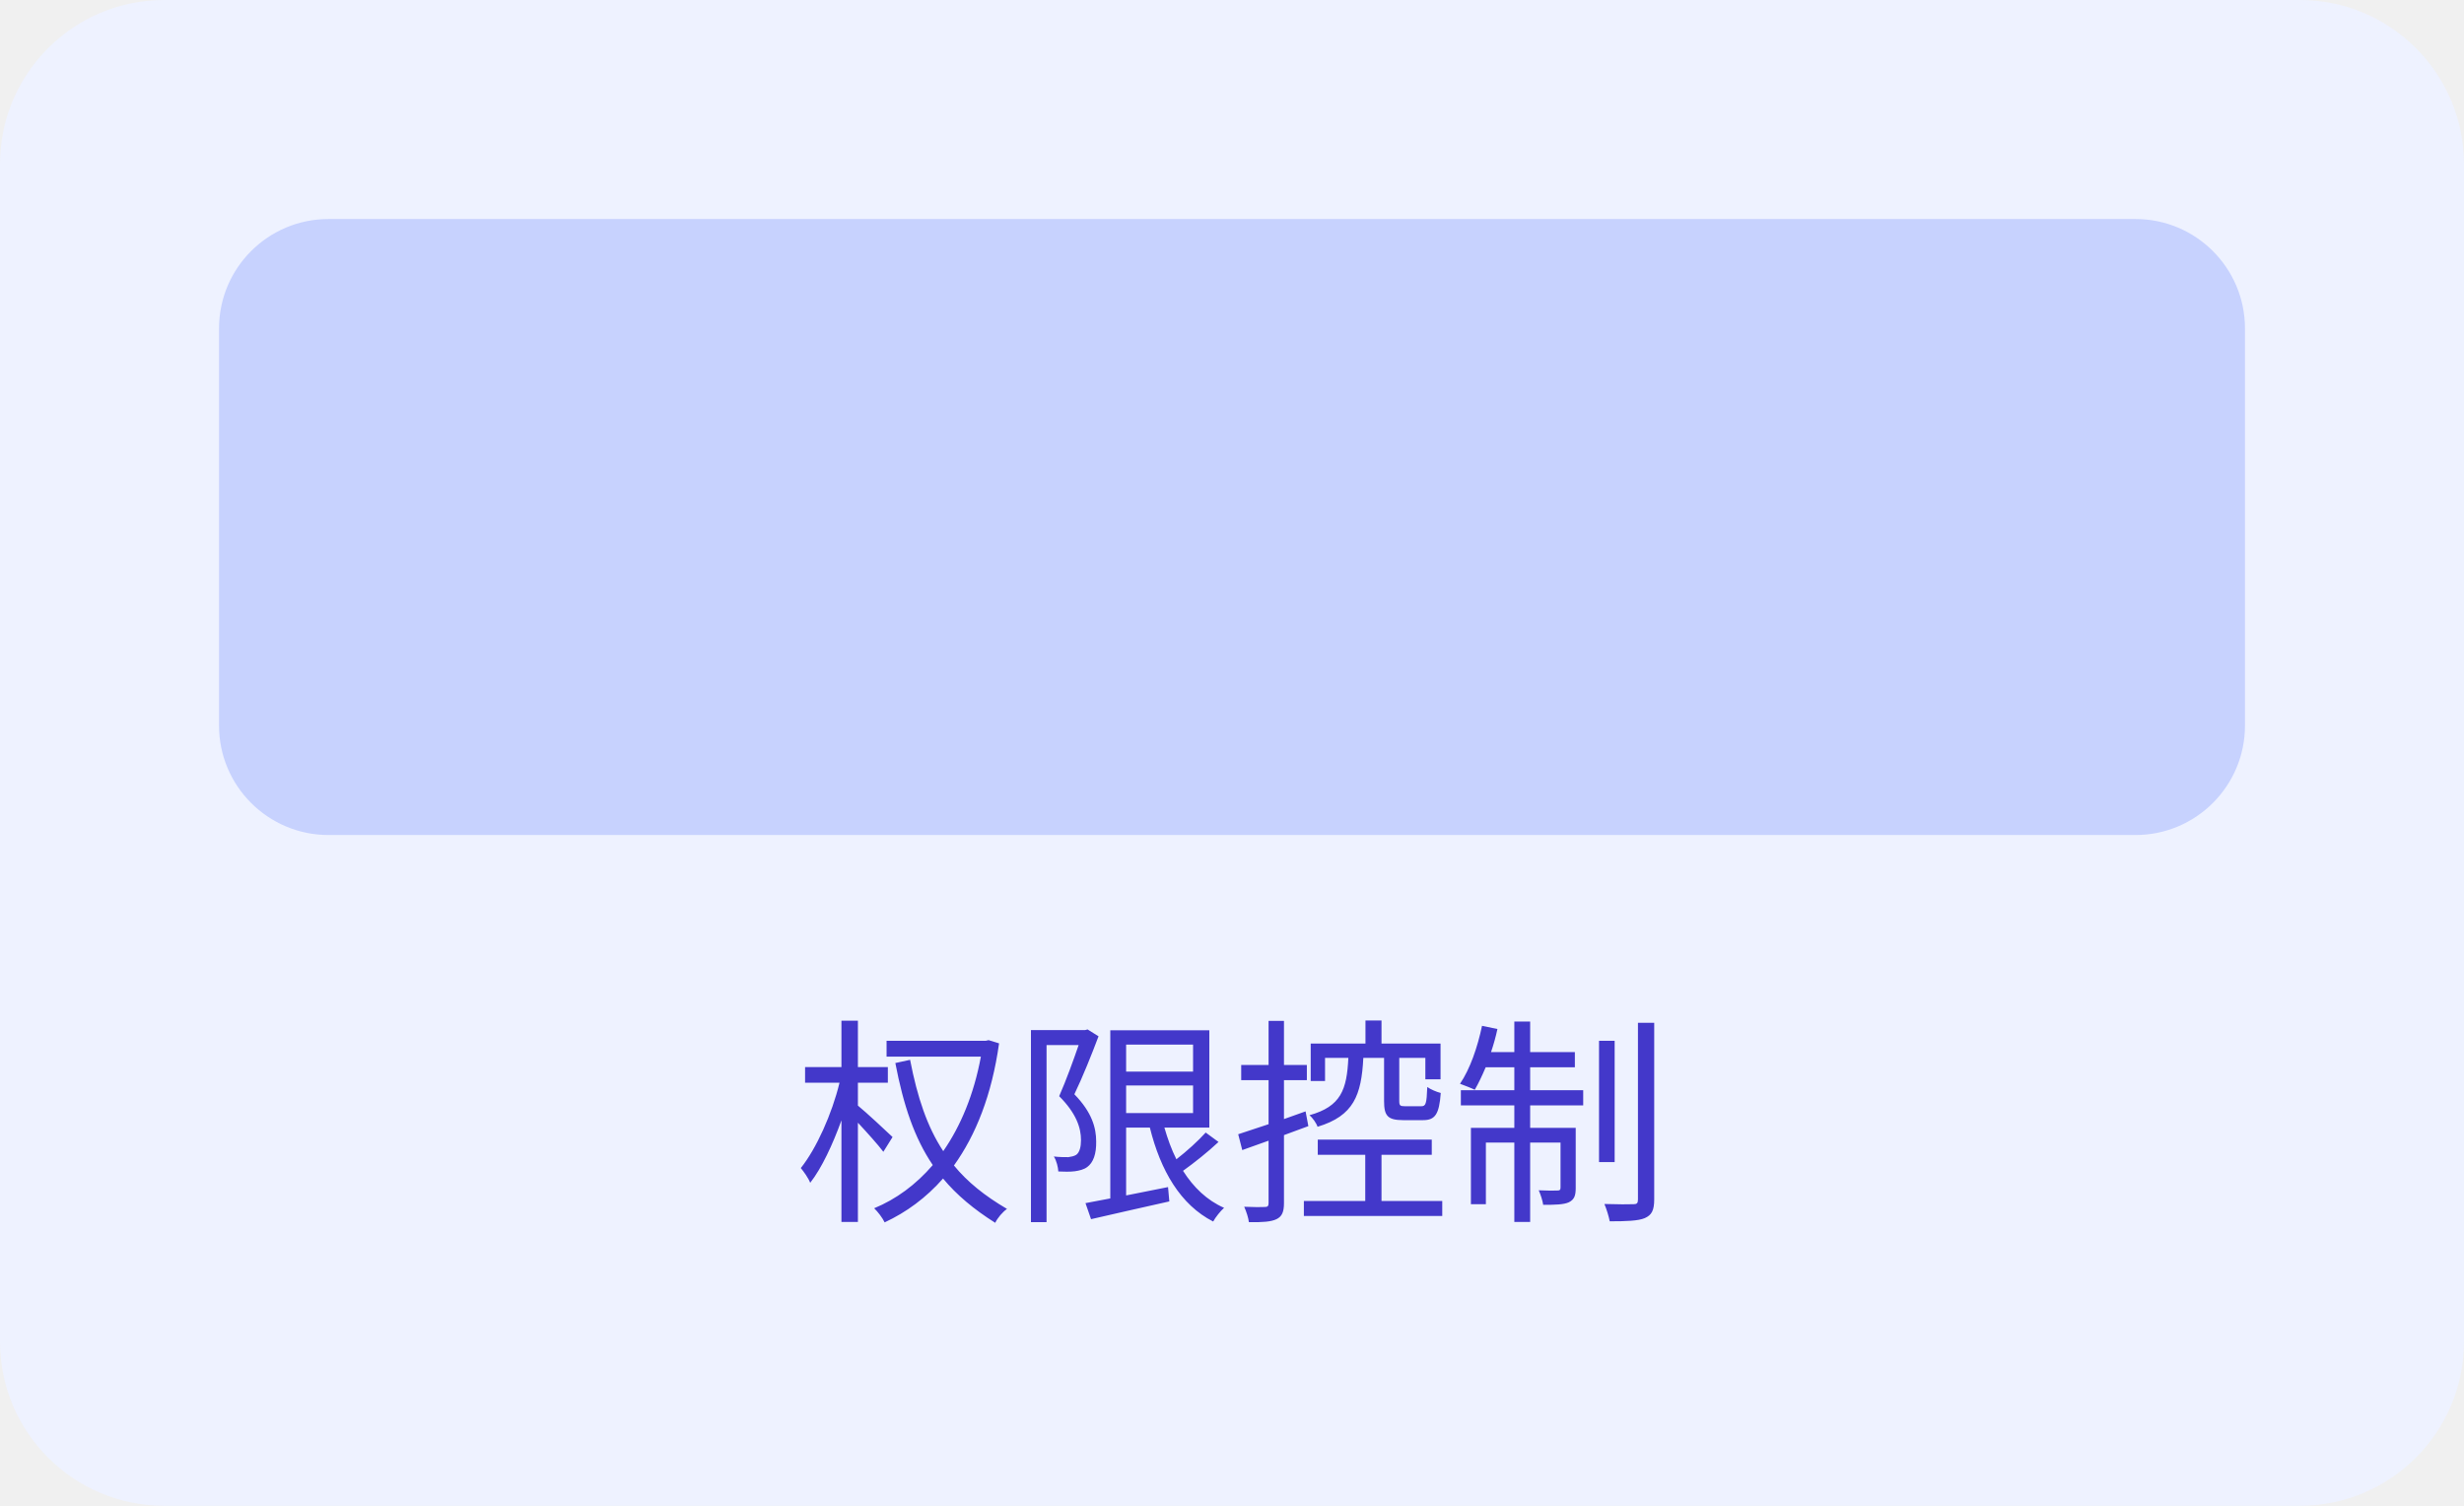
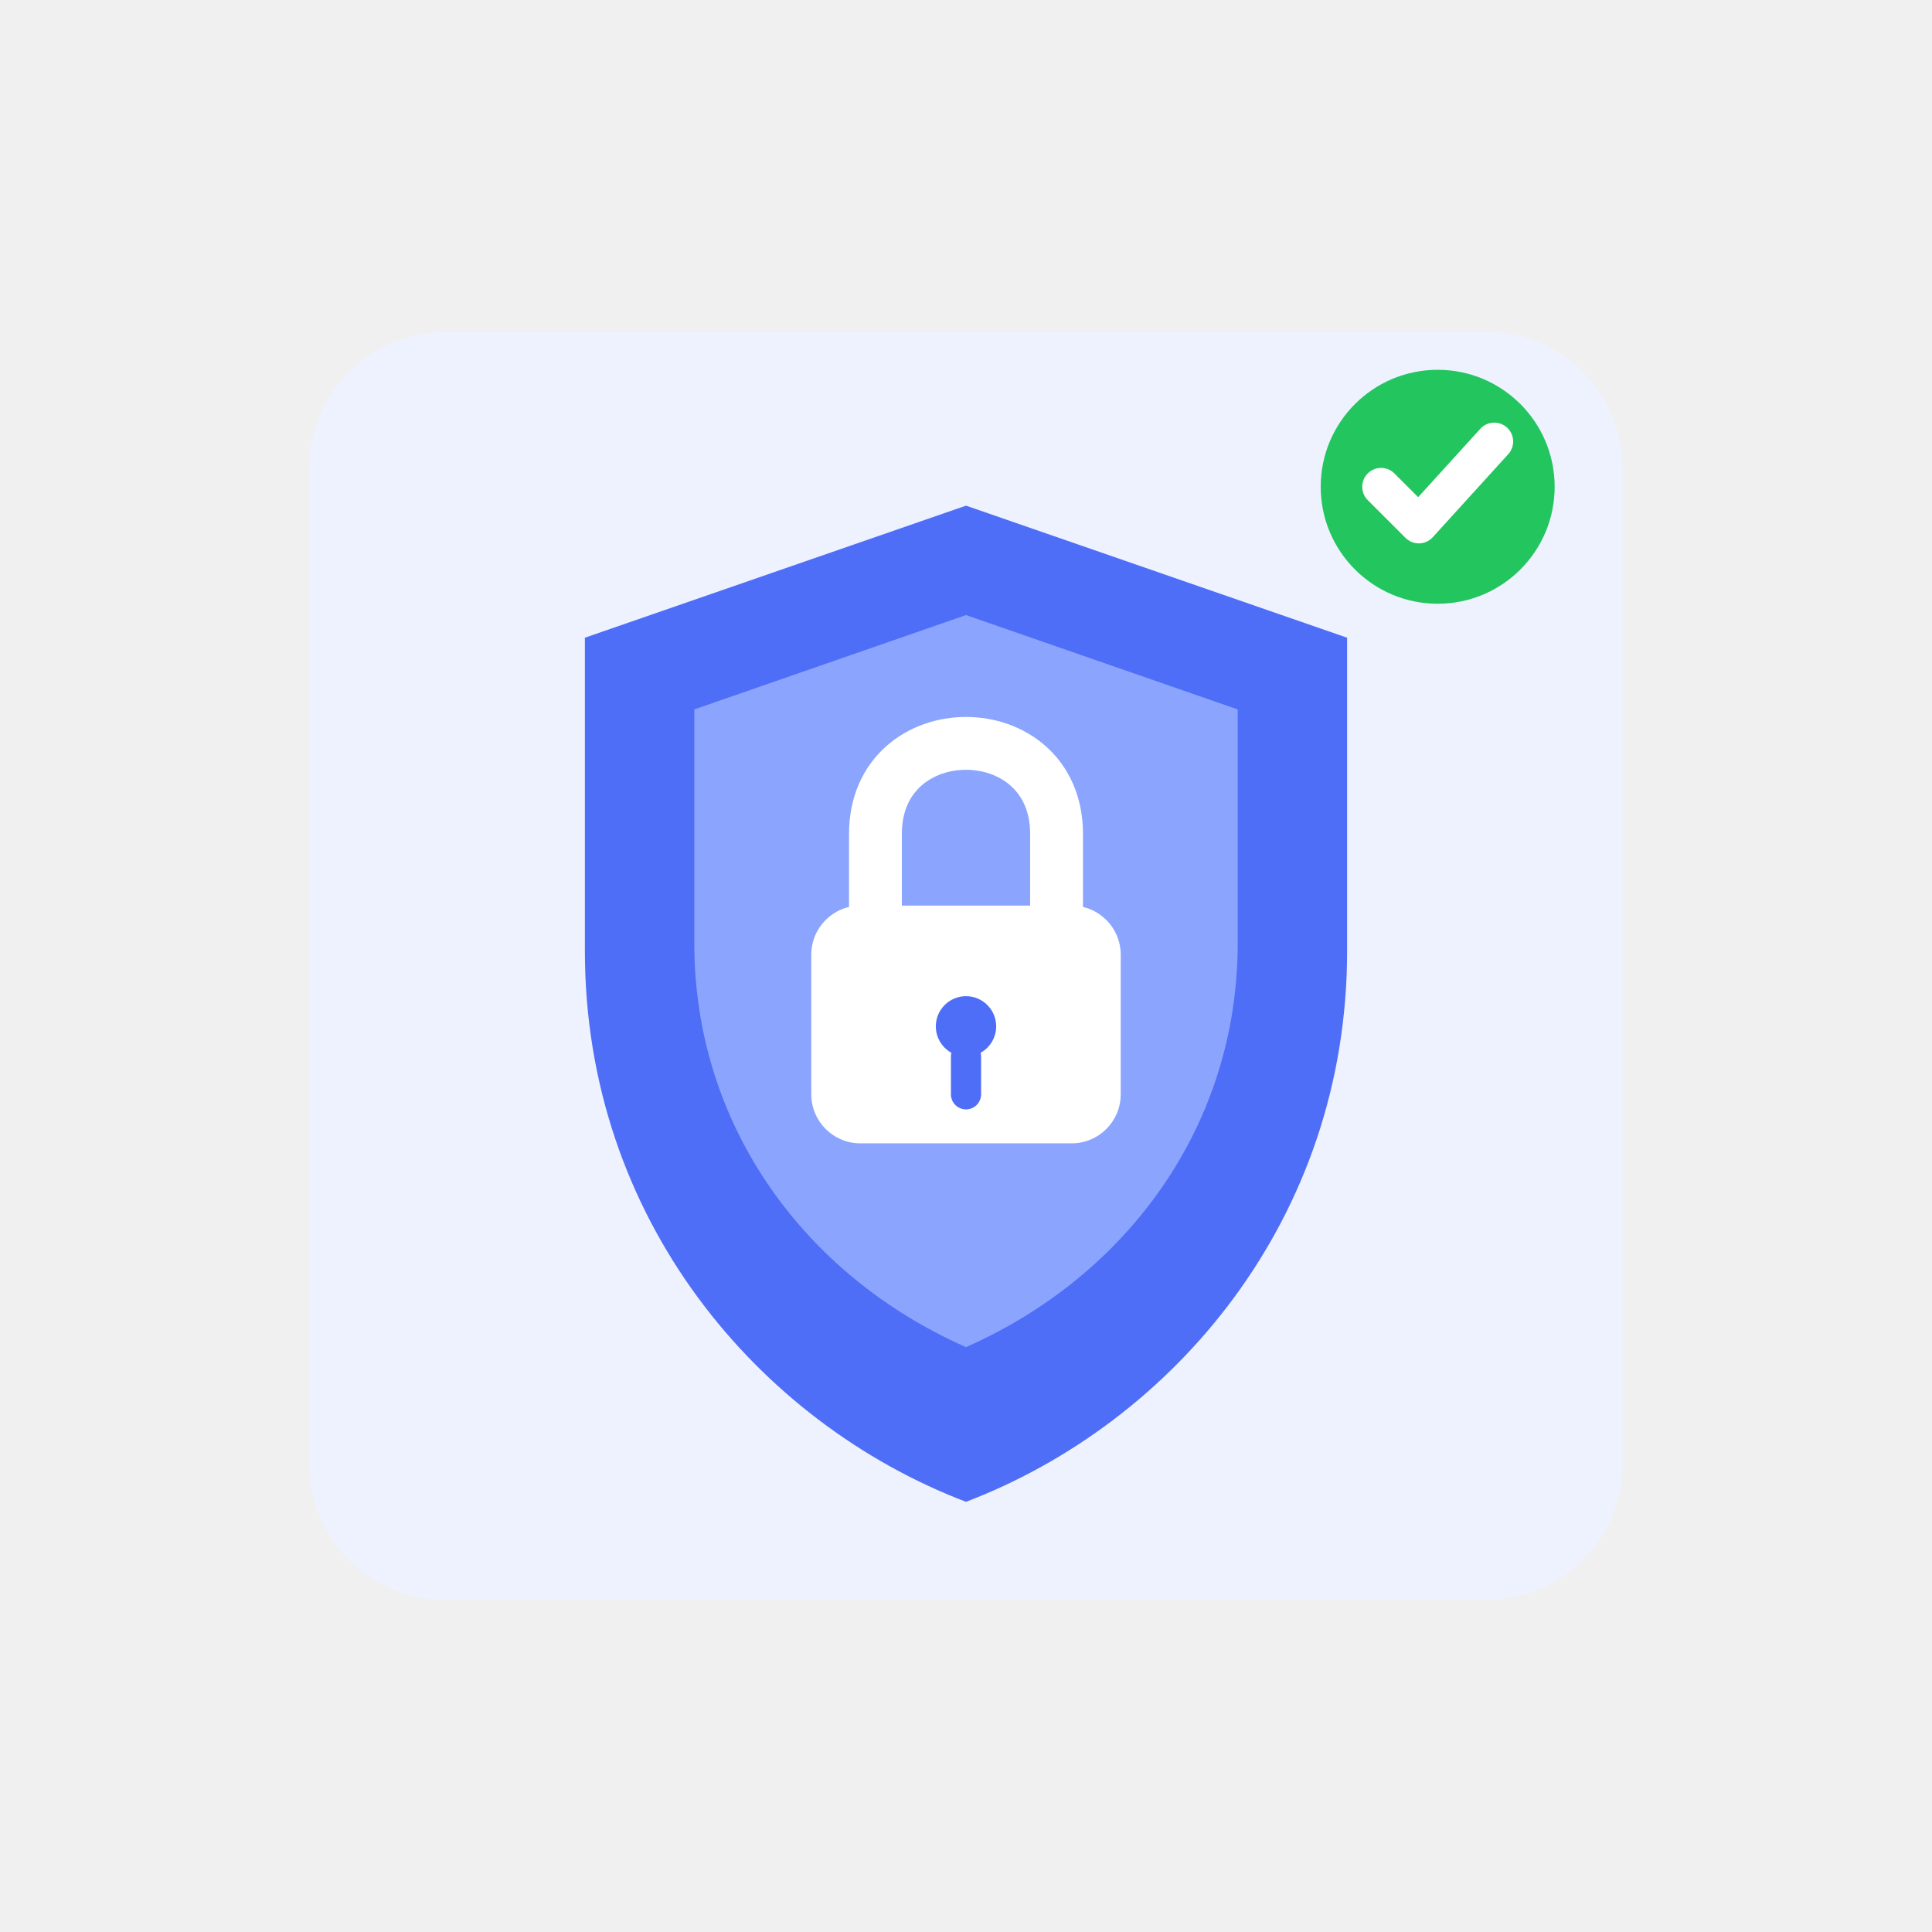
- <svg xmlns="http://www.w3.org/2000/svg" width="180" height="110" viewBox="0 0 180 110">
-   <rect width="180" height="110" rx="12" fill="#eef2ff" />
-   <rect x="16" y="16" width="148" height="45" rx="8" fill="#c7d2fe" />
-   <text x="90" y="88" text-anchor="middle" font-size="16" fill="#4338ca">权限控制</text>
+ <svg xmlns="http://www.w3.org/2000/svg" viewBox="0 0 1024 1024" width="48" height="48">
+   <rect x="164" y="176" width="696" height="672" rx="72" fill="#eef2ff" />
+   <path d="M512 268l202 70v166c0 142-92 250-202 292-110-42-202-150-202-292V338l202-70z" fill="#4f6ef7" />
+   <path d="M512 326l144 50v124c0 96-58 176-144 214-86-38-144-118-144-214V376l144-50z" fill="#8ba5ff" />
+   <rect x="430" y="480" width="164" height="126" rx="26" fill="#fff" />
+   <path d="M464 480v-38c0-64 96-64 96 0v38" fill="none" stroke="#fff" stroke-width="28" stroke-linecap="round" />
+   <circle cx="512" cy="544" r="16" fill="#4f6ef7" />
+   <path d="M512 560v20" stroke="#4f6ef7" stroke-width="16" stroke-linecap="round" />
+   <circle cx="762" cy="258" r="62" fill="#22c55e" />
+   <path d="M732 258l20 20 40-44" fill="none" stroke="#fff" stroke-width="20" stroke-linecap="round" stroke-linejoin="round" />
</svg>
